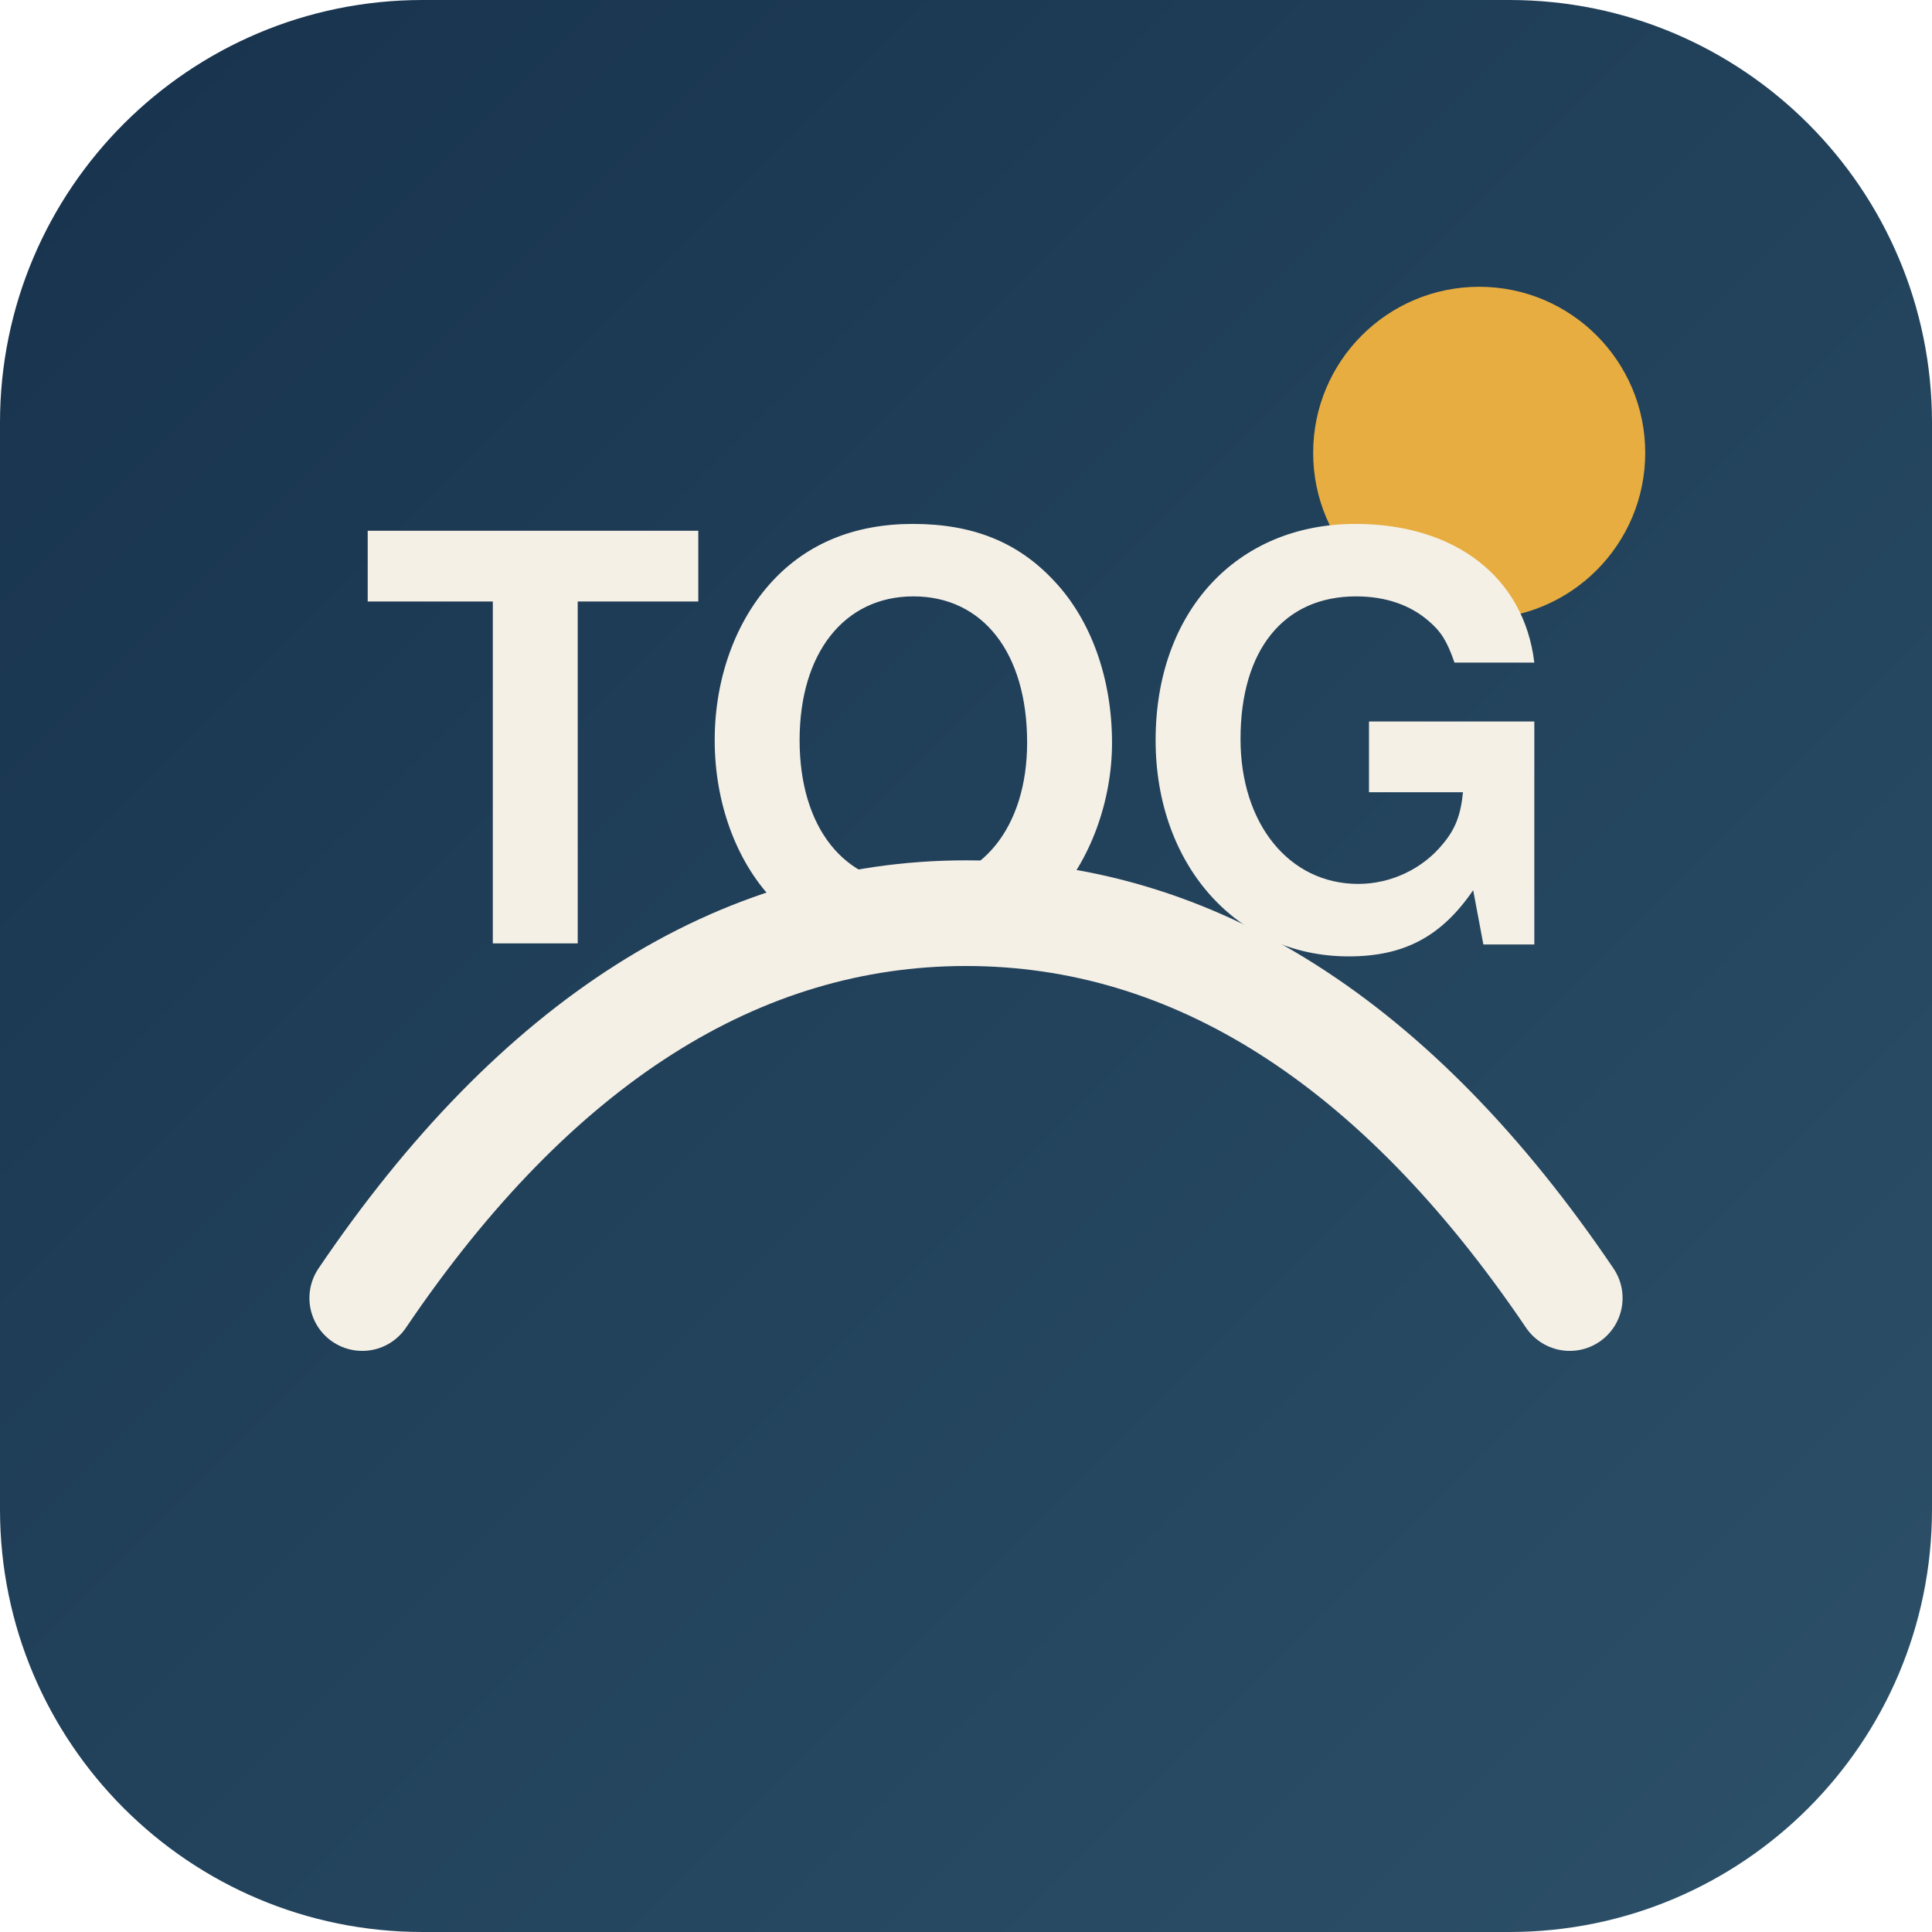
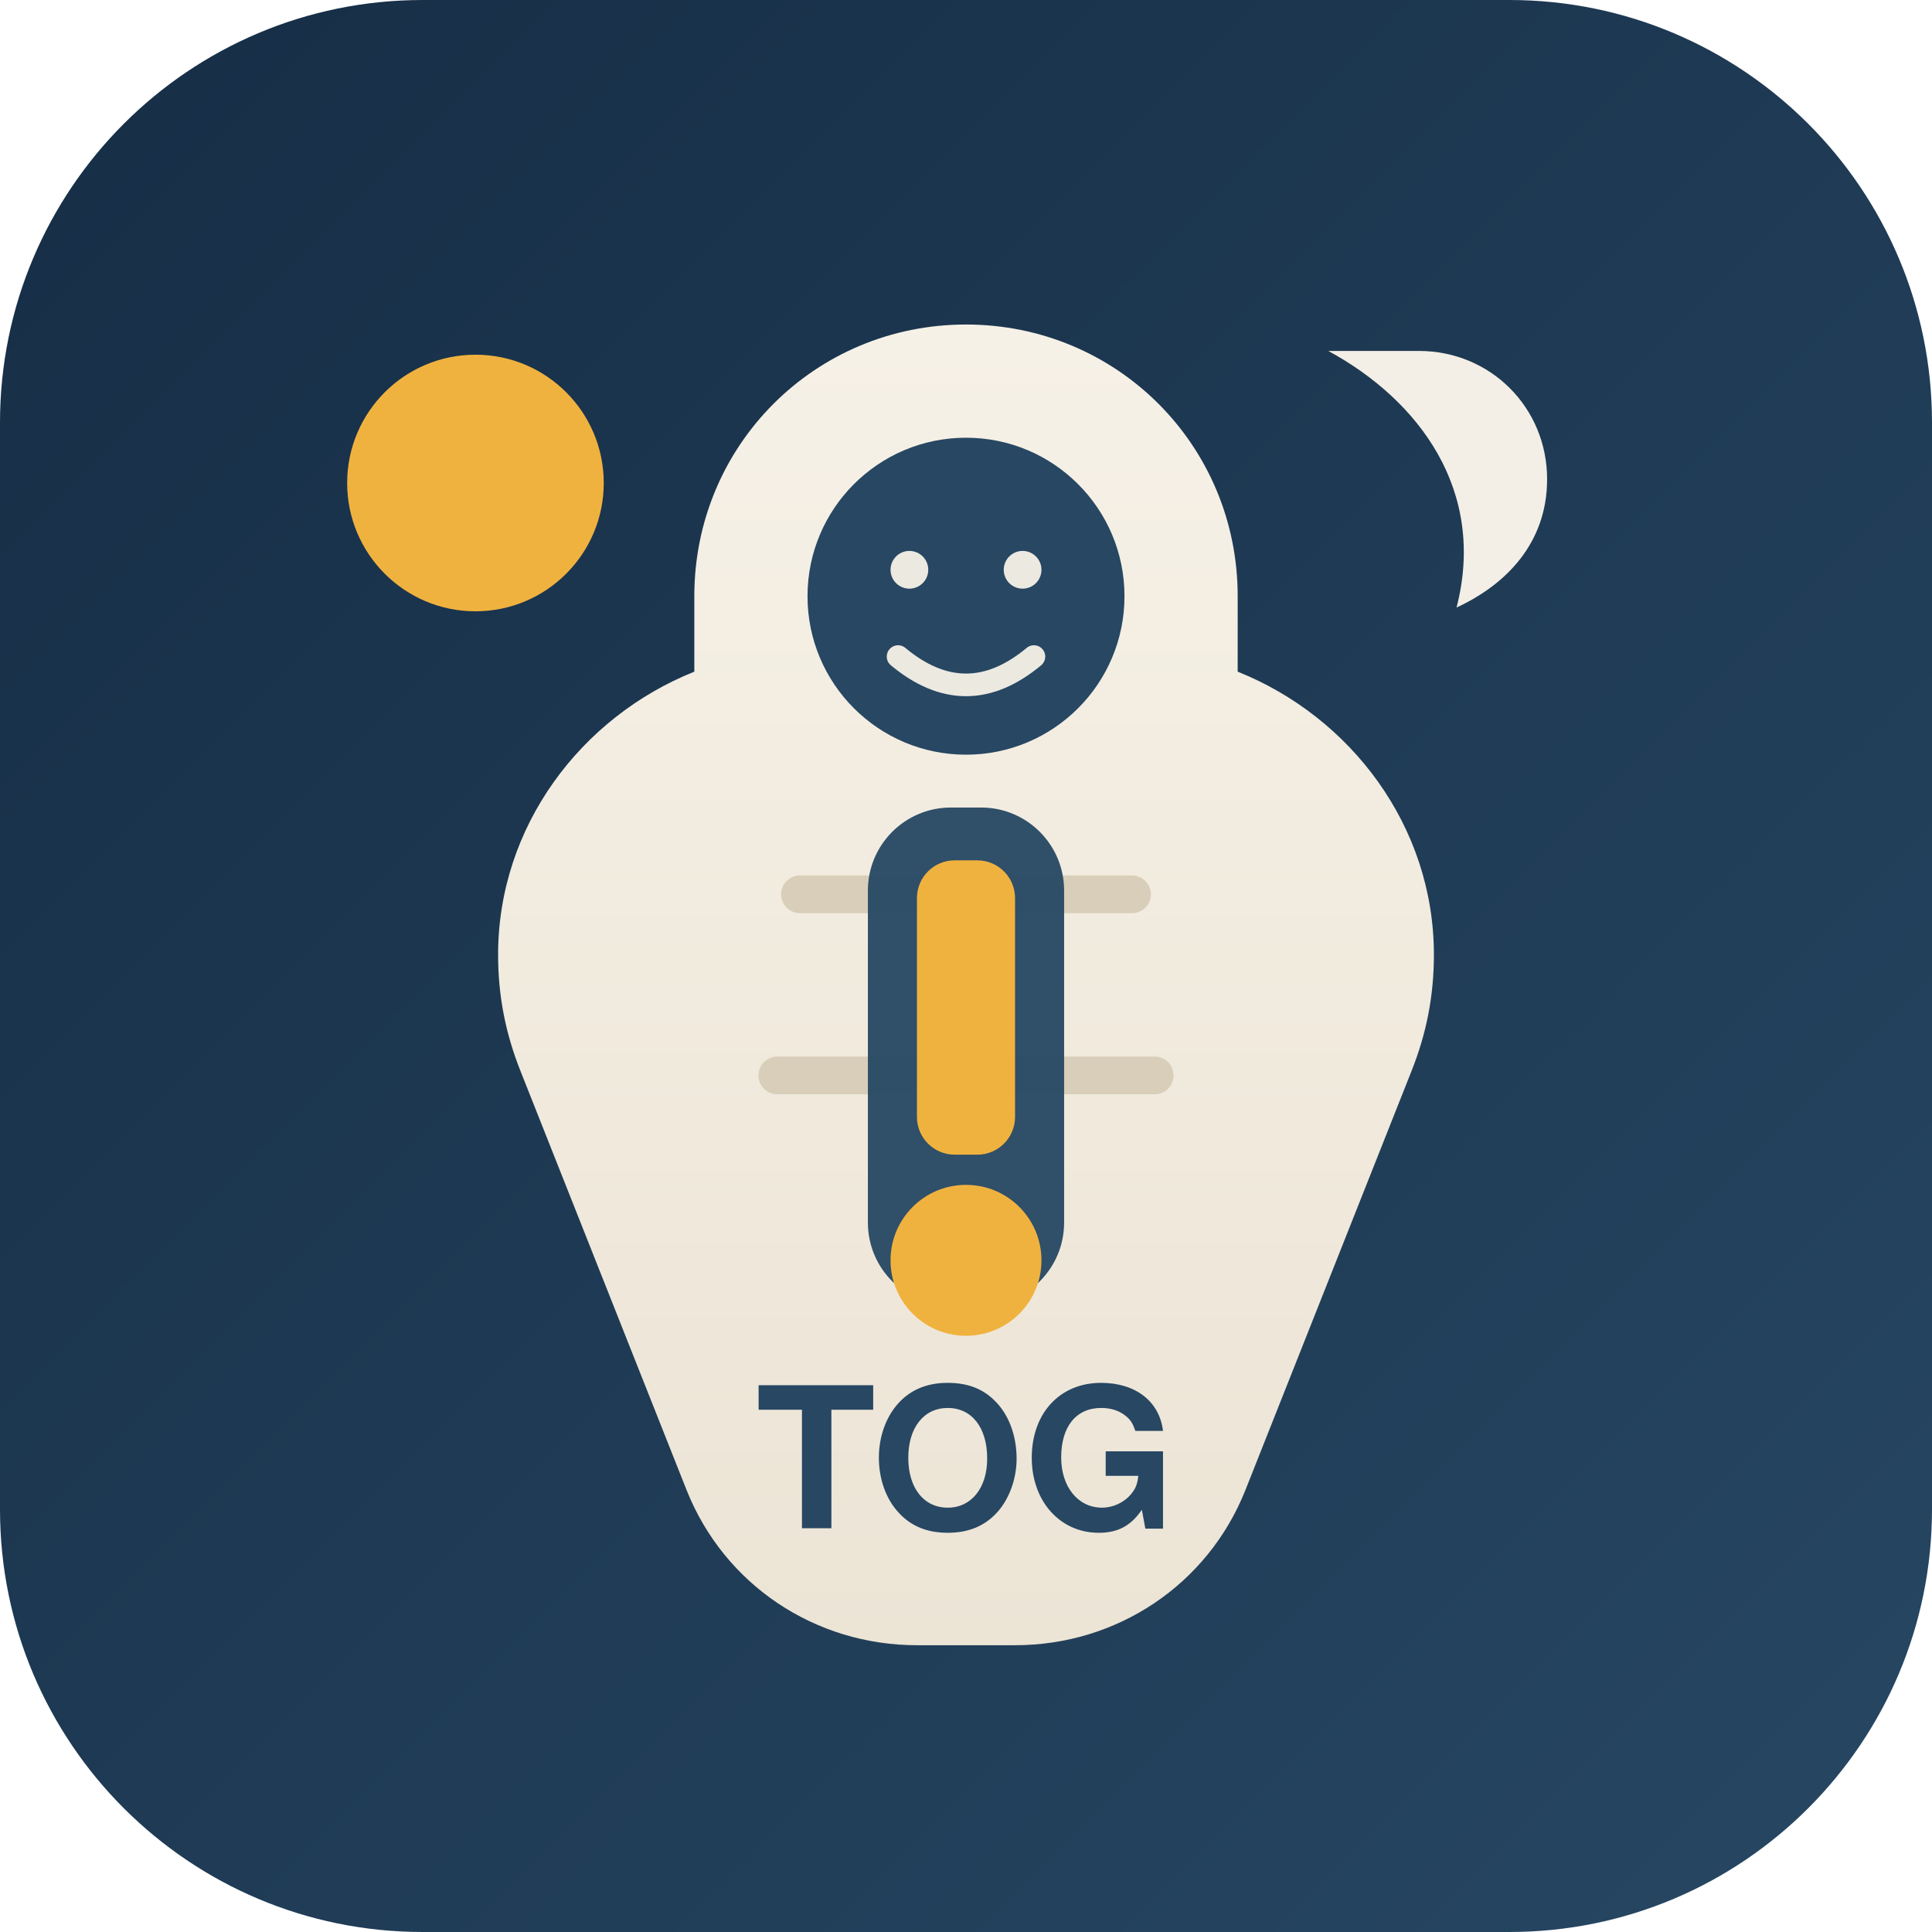
<svg xmlns="http://www.w3.org/2000/svg" width="512" height="512" viewBox="0 0 512 512">
  <defs>
    <linearGradient id="bg" x1="0" y1="0" x2="1" y2="1">
-       <stop offset="0%" stop-color="#17324d" />
-       <stop offset="100%" stop-color="#2d5169" />
+       <stop offset="0%" stop-color="#162d45" />
+       <stop offset="100%" stop-color="#274763" />
+     </linearGradient>
+     <linearGradient id="bag" x1="0" y1="0" x2="0" y2="1">
+       <stop offset="0%" stop-color="#f6f1e7" />
+       <stop offset="100%" stop-color="#ece4d5" />
    </linearGradient>
  </defs>
  <rect width="512" height="512" rx="112" fill="url(#bg)" />
-   <circle cx="392" cy="120" r="44" fill="#f0b23f" opacity="0.95" />
-   <path d="M96 344c46-68 100-102 160-102s114 34 160 102" fill="none" stroke="#f5f0e6" stroke-width="28" stroke-linecap="round" />
-   <text x="256" y="250" text-anchor="middle" font-family="Avenir Next, Helvetica, Arial, sans-serif" font-size="150" font-weight="700" fill="#f5f0e6">TOG</text>
+   <circle cx="126" cy="128" r="34" fill="#f0b23f" />
+   <path d="M376 93c19 0 34 15 34 34 0 17-11 28-24 34 8-31-10-55-34-68 7 0 15 0 24 0z" fill="#f3efe6" />
+   <path d="M184 158c0-40 32-72 72-72s72 32 72 72v20c30 12 52 41 52 75 0 11-2 21-6 31l-44 111c-10 25-34 41-61 41h-26c-27 0-51-16-61-41l-44-111c-4-10-6-20-6-31 0-34 22-63 52-75z" fill="url(#bag)" />
+   <circle cx="256" cy="158" r="42" fill="#274763" />
+   <circle cx="241" cy="151" r="5" fill="#f6f1e7" opacity="0.95" />
+   <circle cx="271" cy="151" r="5" fill="#f6f1e7" opacity="0.95" />
+   <path d="M238 174c12 10 24 10 36 0" fill="none" stroke="#f6f1e7" stroke-linecap="round" stroke-width="6" opacity="0.95" />
+   <path d="M212 237h88" stroke="#d9ceb9" stroke-width="10" stroke-linecap="round" />
+   <path d="M206 285h100" stroke="#d9ceb9" stroke-width="10" stroke-linecap="round" />
+   <rect x="230" y="214" width="52" height="132" rx="22" fill="#274763" opacity="0.95" />
+   <rect x="243" y="228" width="26" height="78" rx="10" fill="#f0b23f" />
+   <circle cx="256" cy="334" r="20" fill="#f0b23f" />
+   <text x="256" y="405" text-anchor="middle" font-family="Avenir Next, Helvetica, Arial, sans-serif" font-size="52" font-weight="700" fill="#274763">TOG</text>
</svg>
